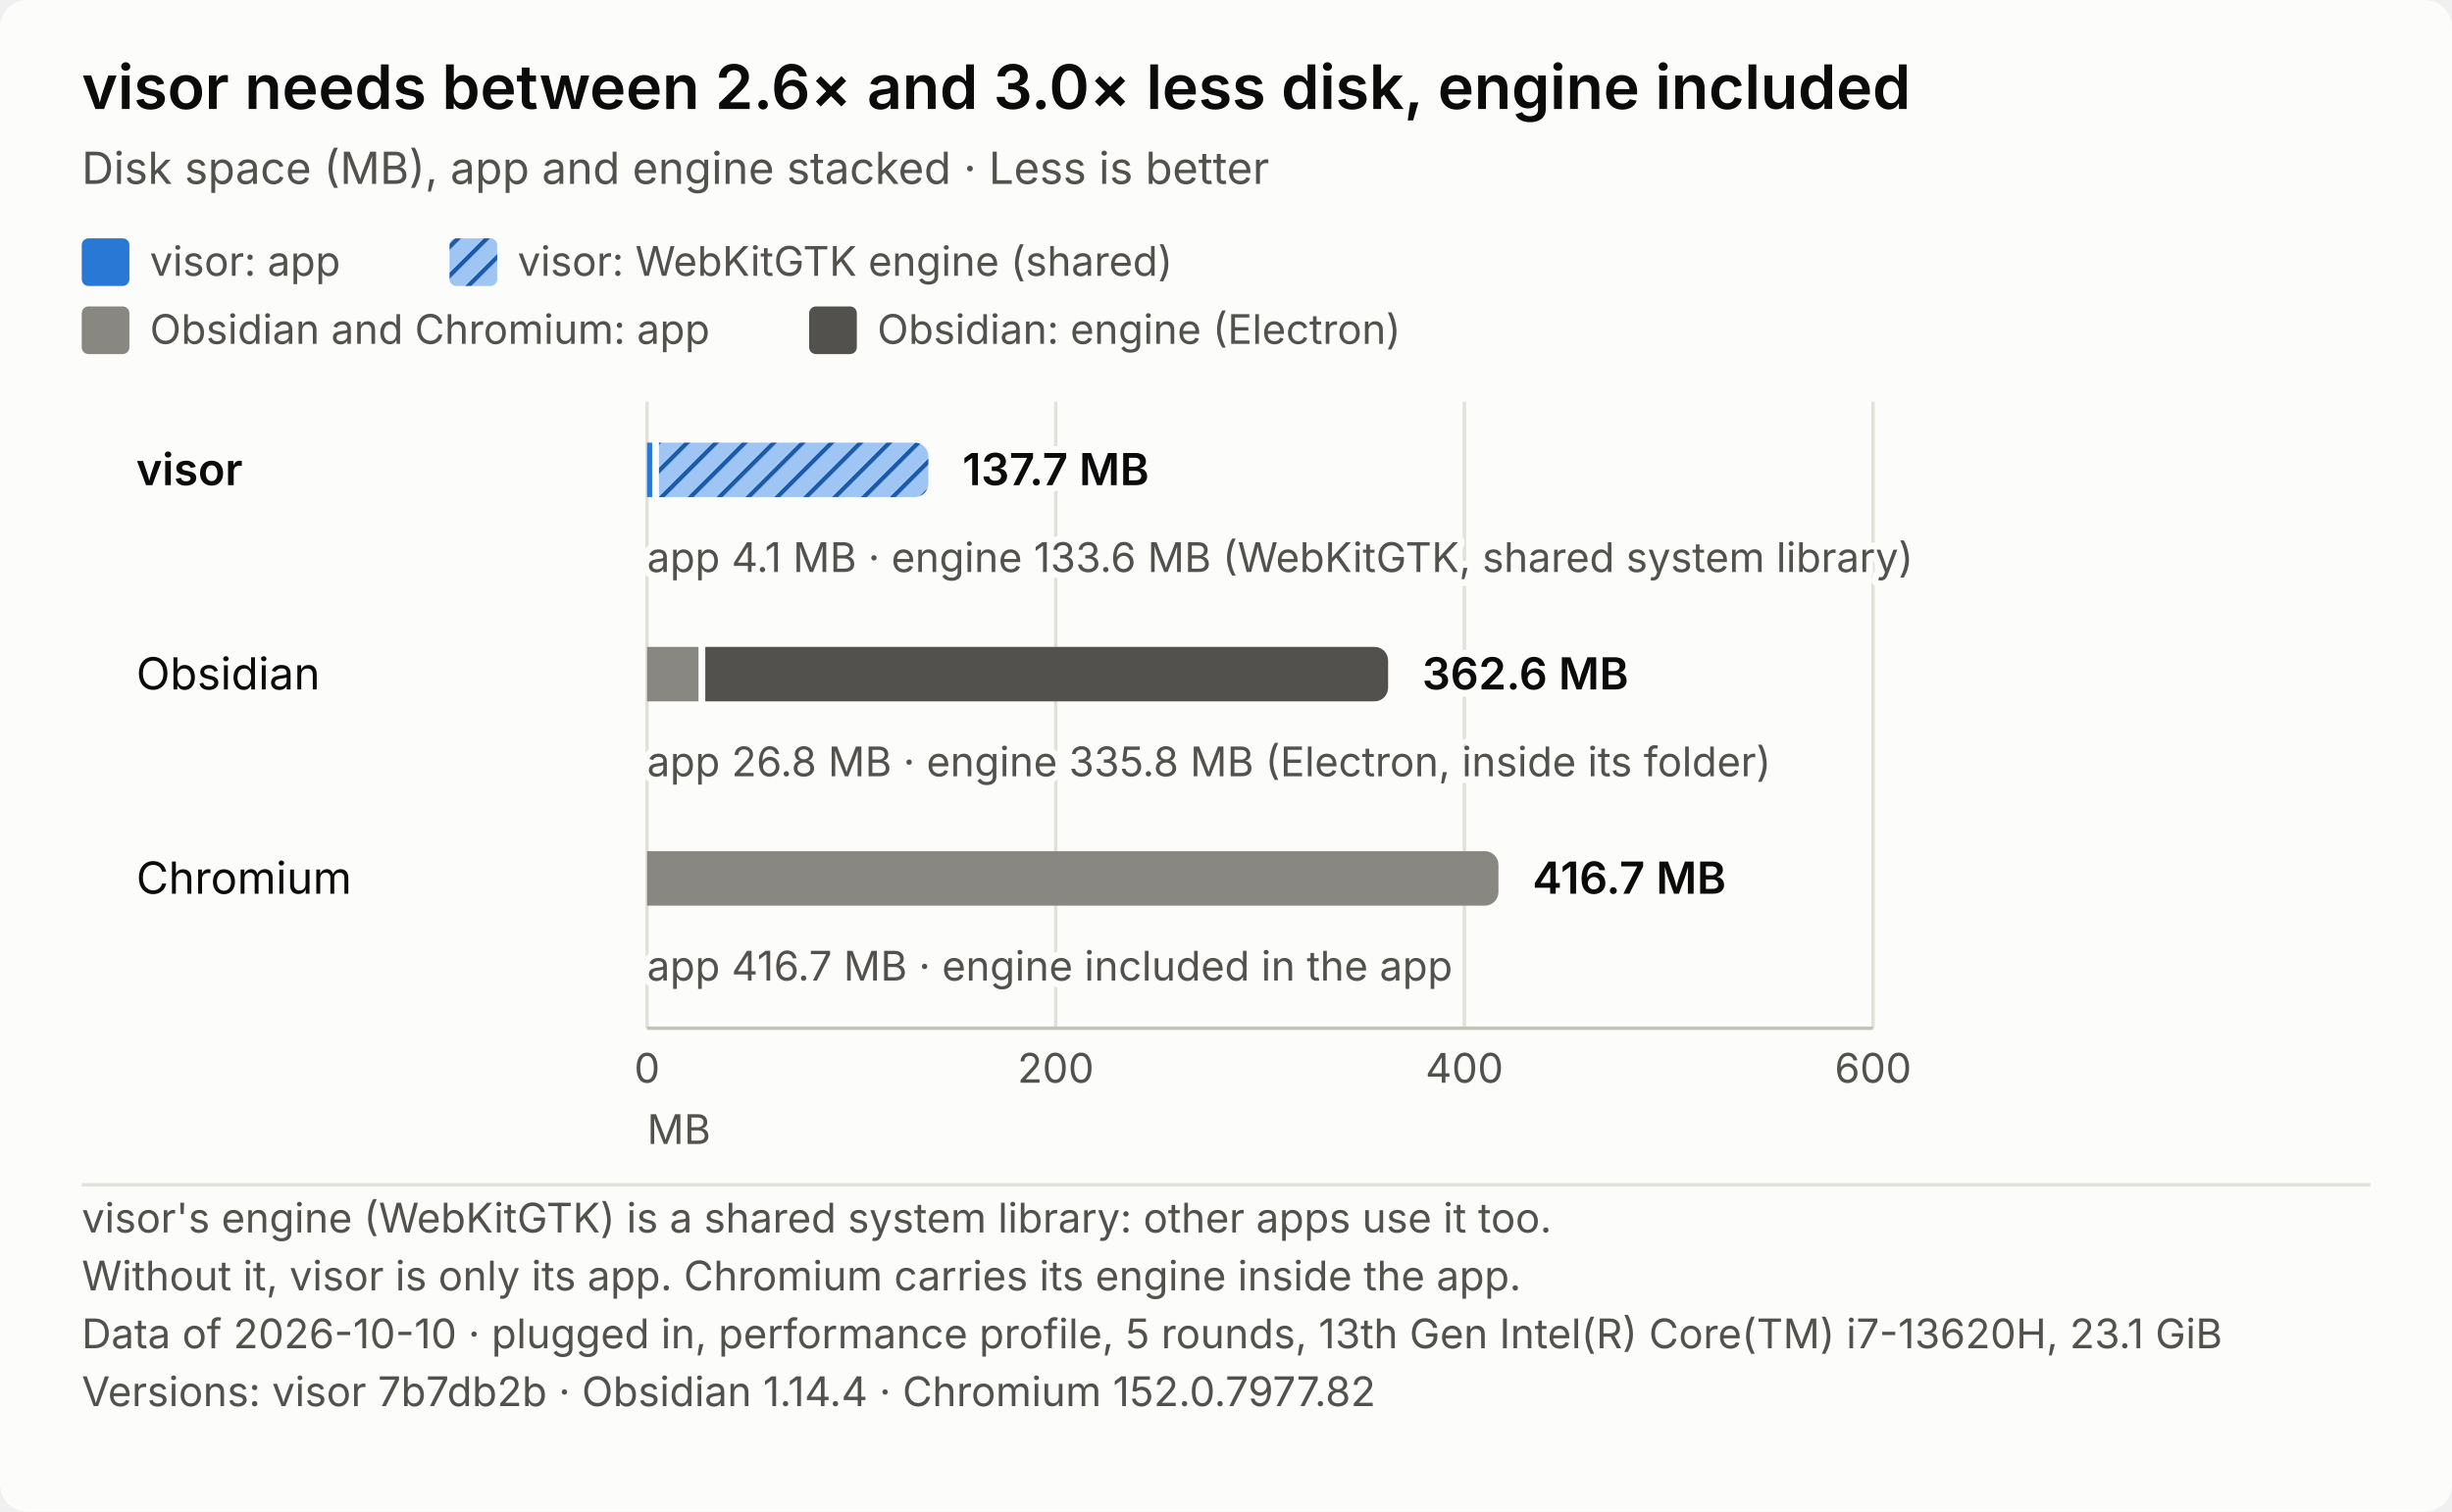
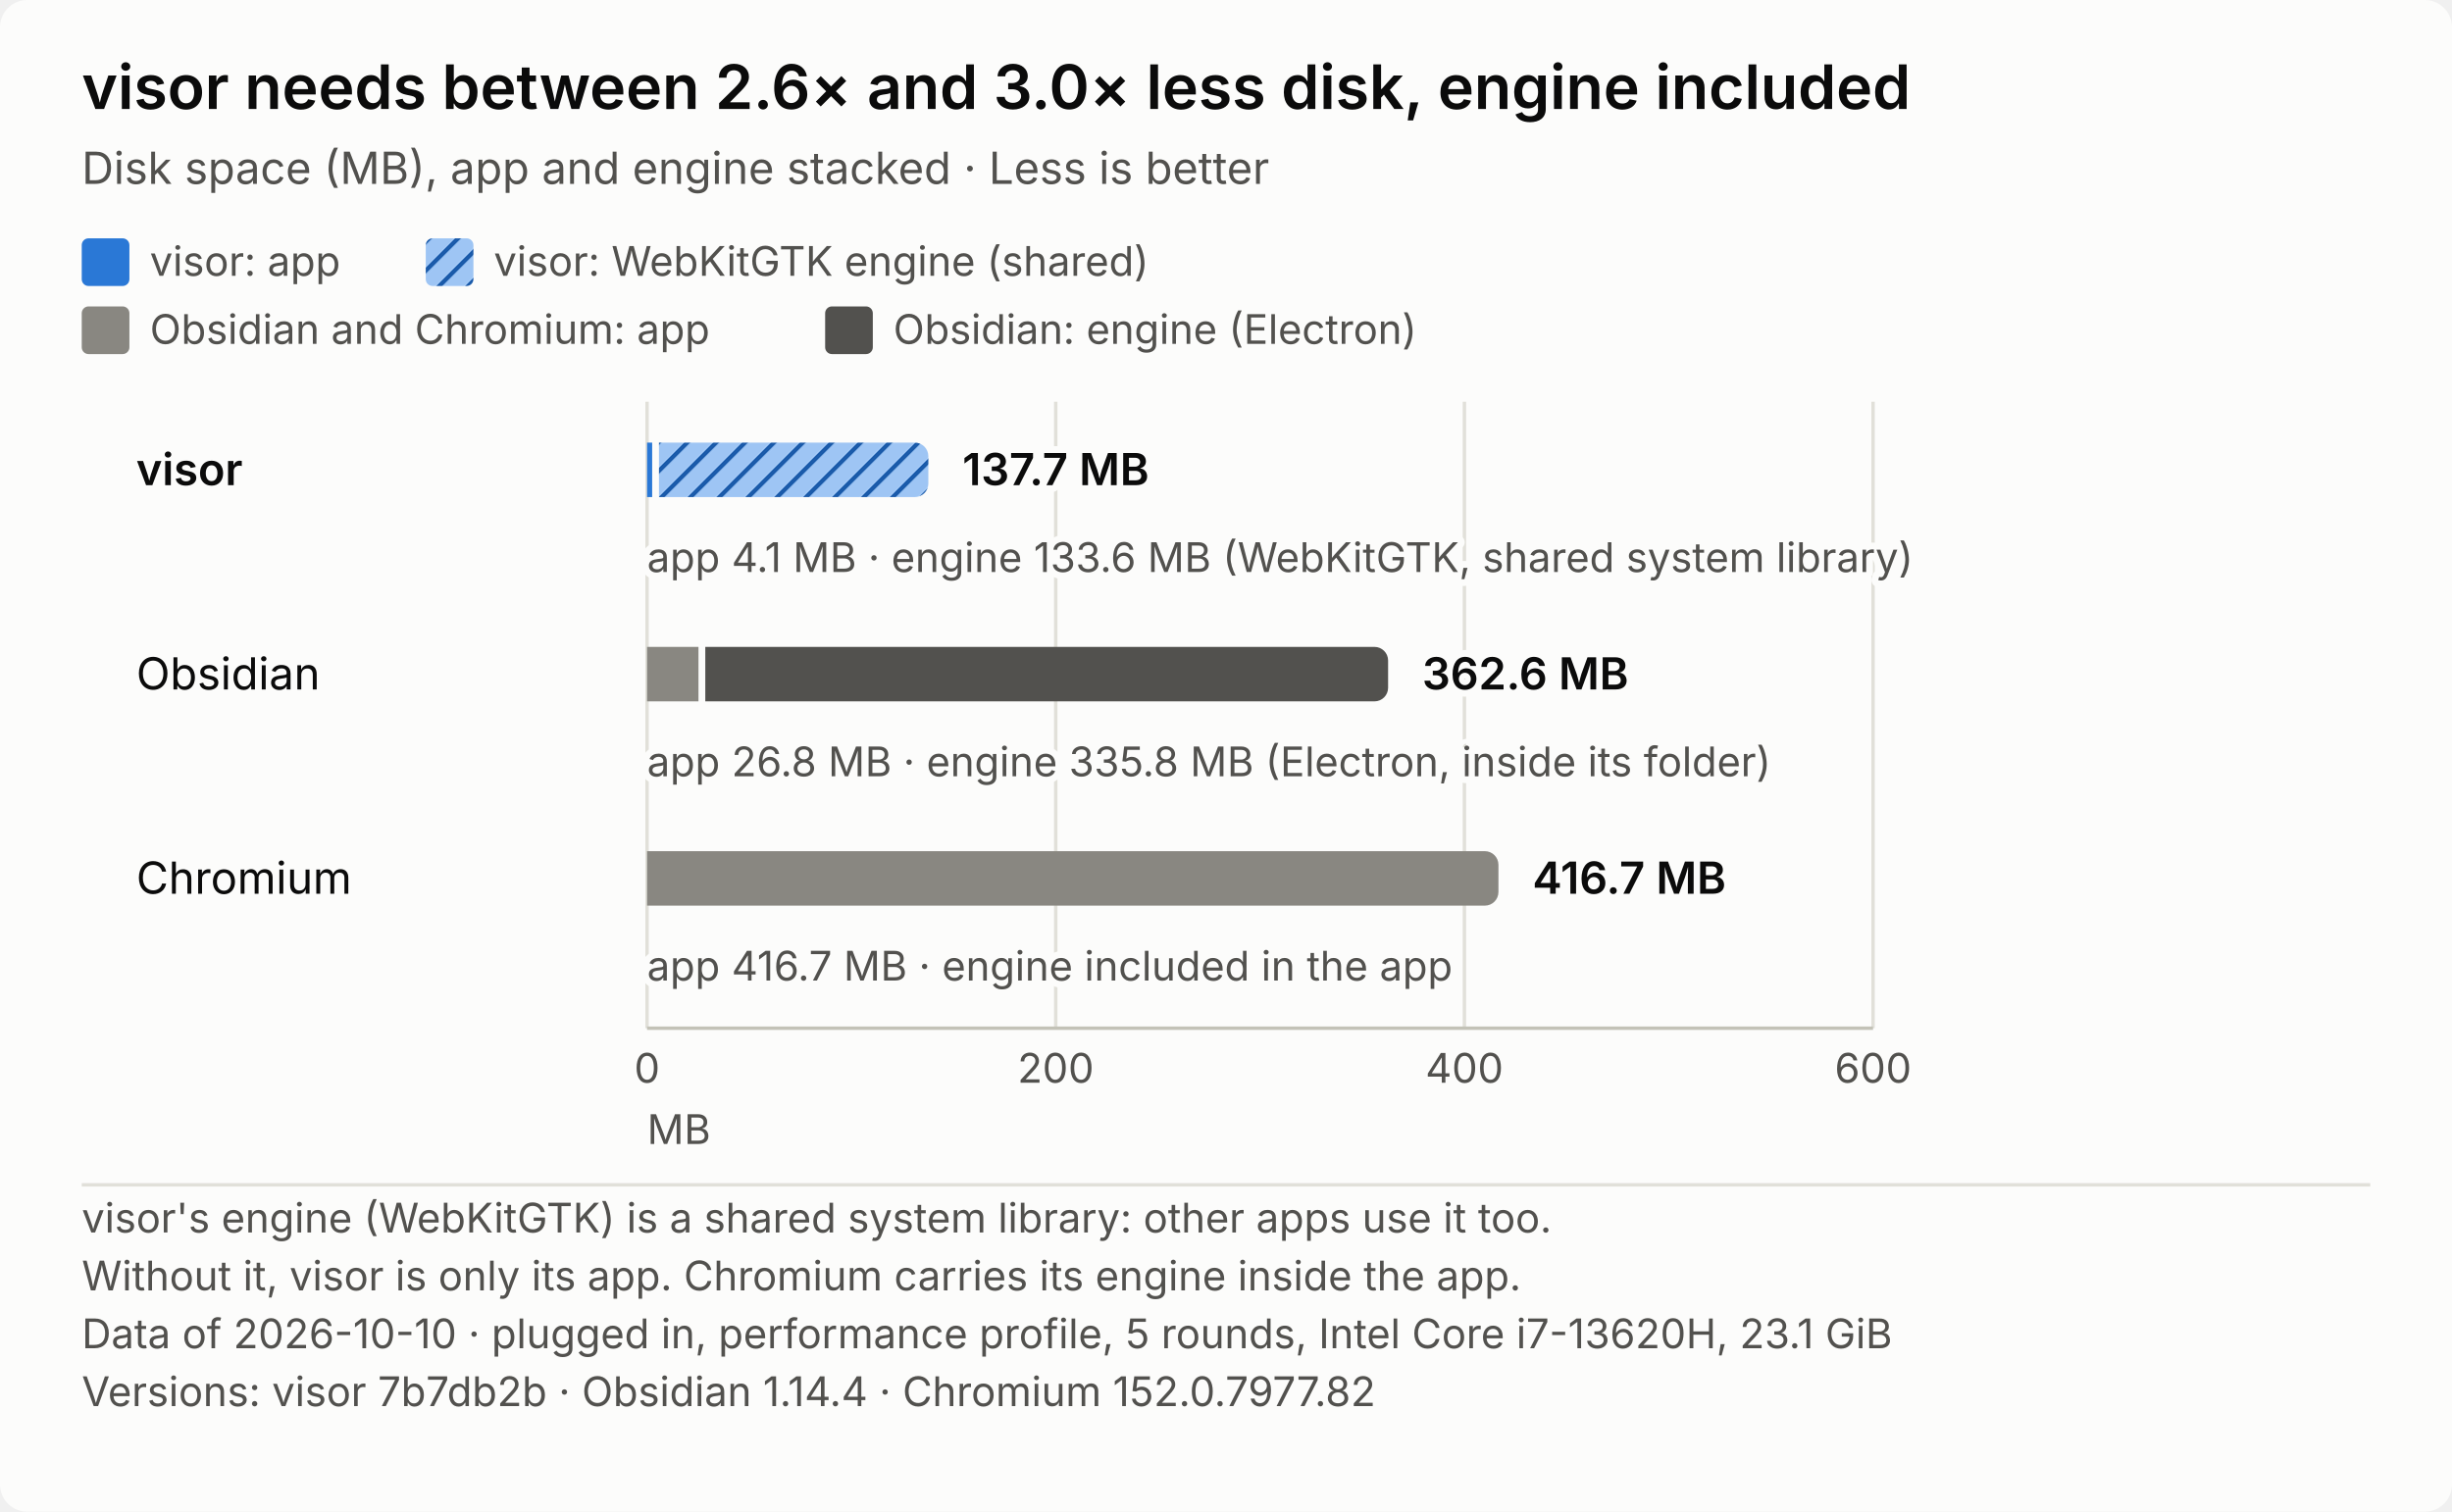
<svg xmlns="http://www.w3.org/2000/svg" width="720" height="444" viewBox="0 0 720 444" role="img" aria-labelledby="t d">
  <style>
text{font-family:system-ui, -apple-system, "Segoe UI", sans-serif}
.fondo{fill:#fcfcfb}.t1{fill:#0b0b0b}.t2{fill:#52514e}.rej{stroke:#e1e0d9;stroke-width:1}.eje{stroke:#c3c2b7;stroke-width:1}.acento{fill:#2a78d6}.neutro{fill:#898781}.neutro-claro{fill:#52514e}.trama{stroke:#1c5cab}.trama-fondo{fill:#9ec5f4}.bigote{stroke:#0b0b0b;stroke-width:1.5}.halo{stroke:#fcfcfb;stroke-width:5}.knock{stroke:#fcfcfb;stroke-width:4px;stroke-linejoin:round;paint-order:stroke}.tarjeta{fill:none;stroke:#e1e0d9;stroke-width:1}
@media (prefers-color-scheme: dark){.fondo{fill:#1a1a19}.t1{fill:#ffffff}.t2{fill:#c3c2b7}.rej{stroke:#2c2c2a;stroke-width:1}.eje{stroke:#383835;stroke-width:1}.acento{fill:#3987e5}.neutro{fill:#898781}.neutro-claro{fill:#c3c2b7}.trama{stroke:#86b6ef}.trama-fondo{fill:#184f95}.bigote{stroke:#ffffff;stroke-width:1.5}.halo{stroke:#1a1a19;stroke-width:5}.knock{stroke:#1a1a19;stroke-width:4px;stroke-linejoin:round;paint-order:stroke}.tarjeta{fill:none;stroke:#2c2c2a;stroke-width:1}}
</style>
  <defs>
    <pattern id="trama" patternUnits="userSpaceOnUse" width="6" height="6" patternTransform="rotate(45)">
      <rect class="trama-fondo" width="6" height="6" />
      <line class="trama" x1="0" y1="0" x2="0" y2="6" stroke-width="2.5" />
    </pattern>
  </defs>
  <rect class="fondo" x="0" y="0" width="720" height="444" rx="8" />
-   <line x1="190.0" y1="118.0" x2="190.0" y2="302.0" class="rej" />
-   <text x="190.0" y="318.0" class="t2" font-size="12" text-anchor="middle">0</text>
-   <line x1="310.0" y1="118.0" x2="310.0" y2="302.0" class="rej" />
-   <text x="310.0" y="318.0" class="t2" font-size="12" text-anchor="middle">200</text>
-   <line x1="430.0" y1="118.0" x2="430.0" y2="302.0" class="rej" />
-   <text x="430.0" y="318.0" class="t2" font-size="12" text-anchor="middle">400</text>
-   <line x1="550.0" y1="118.0" x2="550.0" y2="302.0" class="rej" />
-   <text x="550.0" y="318.0" class="t2" font-size="12" text-anchor="middle">600</text>
-   <line x1="190.0" y1="302.0" x2="550.0" y2="302.0" class="eje" />
-   <text x="190.0" y="336.0" class="t2" font-size="12">MB</text>
  <text x="24.0" y="32.0" class="t1" font-size="18" font-weight="600">visor needs between 2.6× and 3.0× less disk, engine included</text>
  <text x="24.0" y="54.0" class="t2" font-size="13">Disk space (MB), app and engine stacked · Less is better</text>
-   <rect x="24" y="70" width="14" height="14" rx="2" class="acento" />
-   <text x="44.0" y="81.0" class="t2" font-size="12">visor: app</text>
-   <rect x="132.0" y="70" width="14" height="14" rx="2" fill="url(#trama)" />
-   <text x="152.0" y="81.0" class="t2" font-size="12">visor: WebKitGTK engine (shared)</text>
-   <rect x="24" y="90" width="14" height="14" rx="2" class="neutro" />
-   <text x="44.0" y="101.0" class="t2" font-size="12">Obsidian and Chromium: app</text>
-   <rect x="237.6" y="90" width="14" height="14" rx="2" class="neutro-claro" />
-   <text x="257.6" y="101.0" class="t2" font-size="12">Obsidian: engine (Electron)</text>
-   <text x="40.0" y="142.5" class="t1" font-size="13" font-weight="600">visor</text>
-   <rect x="190.0" y="130.0" width="1.5" height="16" class="acento" />
-   <path d="M193.5,130.0 H268.6 A4,4 0 0 1 272.6,134.0 V142.0 A4,4 0 0 1 268.6,146.0 H193.5 Z" fill="url(#trama)" />
-   <text x="282.6" y="142.5" class="t1 knock" font-size="13">
-     <tspan font-weight="600">137.7 MB</tspan>
-   </text>
-   <text x="190.0" y="168.0" class="t2 knock" font-size="12">app 4.1 MB · engine 133.6 MB (WebKitGTK, shared system library)</text>
-   <text x="40.0" y="202.5" class="t1" font-size="13">Obsidian</text>
-   <rect x="190.0" y="190.0" width="15.1" height="16" class="neutro" />
-   <path d="M207.1,190.0 H403.6 A4,4 0 0 1 407.6,194.0 V202.0 A4,4 0 0 1 403.6,206.0 H207.1 Z" class="neutro-claro" />
-   <text x="417.6" y="202.5" class="t1 knock" font-size="13">
-     <tspan font-weight="600">362.6 MB</tspan>
-   </text>
-   <text x="190.0" y="228.0" class="t2 knock" font-size="12">app 26.8 MB · engine 335.8 MB (Electron, inside its folder)</text>
-   <text x="40.0" y="262.5" class="t1" font-size="13">Chromium</text>
-   <path d="M190.0,250.0 H436.0 A4,4 0 0 1 440.0,254.0 V262.0 A4,4 0 0 1 436.0,266.0 H190.0 Z" class="neutro" />
-   <text x="450.0" y="262.5" class="t1 knock" font-size="13">
-     <tspan font-weight="600">416.7 MB</tspan>
-   </text>
-   <text x="190.0" y="288.0" class="t2 knock" font-size="12">app 416.7 MB · engine included in the app</text>
-   <line x1="24" y1="348.0" x2="696" y2="348.0" class="rej" />
-   <text x="24.0" y="362.0" class="t2" font-size="12">visor's engine (WebKitGTK) is a shared system library: other apps use it too.</text>
-   <text x="24.0" y="379.0" class="t2" font-size="12">Without it, visor is only its app. Chromium carries its engine inside the app.</text>
-   <text x="24.0" y="396.0" class="t2" font-size="12">Data of 2026-10-10 · plugged in, performance profile, 5 rounds, 13th Gen Intel(R) Core(TM) i7-13620H, 23.1 GiB</text>
-   <text x="24.0" y="413.0" class="t2" font-size="12">Versions: visor 7b7db2b · Obsidian 1.14.4 · Chromium 152.0.7977.82</text>
+   <g transform="translate(0,0)">
+     <line x1="190.0" y1="118.0" x2="190.0" y2="302.0" class="rej" />
+     <text x="190.0" y="318.0" class="t2" font-size="12" text-anchor="middle">0</text>
+     <line x1="310.0" y1="118.0" x2="310.0" y2="302.0" class="rej" />
+     <text x="310.0" y="318.0" class="t2" font-size="12" text-anchor="middle">200</text>
+     <line x1="430.0" y1="118.0" x2="430.0" y2="302.0" class="rej" />
+     <text x="430.0" y="318.0" class="t2" font-size="12" text-anchor="middle">400</text>
+     <line x1="550.0" y1="118.0" x2="550.0" y2="302.0" class="rej" />
+     <text x="550.0" y="318.0" class="t2" font-size="12" text-anchor="middle">600</text>
+     <line x1="190.0" y1="302.0" x2="550.0" y2="302.0" class="eje" />
+     <text x="190.0" y="336.0" class="t2" font-size="12">MB</text>
+     <rect x="24" y="70" width="14" height="14" rx="2" class="acento" />
+     <text x="44.0" y="81.0" class="t2" font-size="12">visor: app</text>
+     <rect x="125.015" y="70" width="14" height="14" rx="2" fill="url(#trama)" />
+     <text x="145.0" y="81.0" class="t2" font-size="12">visor: WebKitGTK engine (shared)</text>
+     <rect x="24" y="90" width="14" height="14" rx="2" class="neutro" />
+     <text x="44.0" y="101.0" class="t2" font-size="12">Obsidian and Chromium: app</text>
+     <rect x="242.292" y="90" width="14" height="14" rx="2" class="neutro-claro" />
+     <text x="262.3" y="101.0" class="t2" font-size="12">Obsidian: engine (Electron)</text>
+     <text x="40.0" y="142.5" class="t1" font-size="13" font-weight="600">visor</text>
+     <rect x="190.0" y="130.0" width="1.5" height="16" class="acento" />
+     <path d="M193.5,130.0 H268.6 A4,4 0 0 1 272.6,134.0 V142.0 A4,4 0 0 1 268.6,146.0 H193.5 Z" fill="url(#trama)" />
+     <text x="282.6" y="142.5" class="t1 knock" font-size="13">
+       <tspan font-weight="600">137.7 MB</tspan>
+     </text>
+     <text x="190.0" y="168.0" class="t2 knock" font-size="12">app 4.1 MB · engine 133.6 MB (WebKitGTK, shared system library)</text>
+     <text x="40.0" y="202.5" class="t1" font-size="13">Obsidian</text>
+     <rect x="190.0" y="190.0" width="15.1" height="16" class="neutro" />
+     <path d="M207.1,190.0 H403.6 A4,4 0 0 1 407.6,194.0 V202.0 A4,4 0 0 1 403.6,206.0 H207.1 Z" class="neutro-claro" />
+     <text x="417.6" y="202.5" class="t1 knock" font-size="13">
+       <tspan font-weight="600">362.6 MB</tspan>
+     </text>
+     <text x="190.0" y="228.0" class="t2 knock" font-size="12">app 26.8 MB · engine 335.8 MB (Electron, inside its folder)</text>
+     <text x="40.0" y="262.5" class="t1" font-size="13">Chromium</text>
+     <path d="M190.0,250.0 H436.0 A4,4 0 0 1 440.0,254.0 V262.0 A4,4 0 0 1 436.0,266.0 H190.0 Z" class="neutro" />
+     <text x="450.0" y="262.5" class="t1 knock" font-size="13">
+       <tspan font-weight="600">416.7 MB</tspan>
+     </text>
+     <text x="190.0" y="288.0" class="t2 knock" font-size="12">app 416.7 MB · engine included in the app</text>
+     <line x1="24" y1="348.0" x2="696" y2="348.0" class="rej" />
+     <text x="24.0" y="362.0" class="t2" font-size="12">visor's engine (WebKitGTK) is a shared system library: other apps use it too.</text>
+     <text x="24.0" y="379.0" class="t2" font-size="12">Without it, visor is only its app. Chromium carries its engine inside the app.</text>
+     <text x="24.0" y="396.0" class="t2" font-size="12">Data of 2026-10-10 · plugged in, performance profile, 5 rounds, Intel Core i7-13620H, 23.1 GiB</text>
+     <text x="24.0" y="413.0" class="t2" font-size="12">Versions: visor 7b7db2b · Obsidian 1.14.4 · Chromium 152.0.7977.82</text>
+   </g>
</svg>
